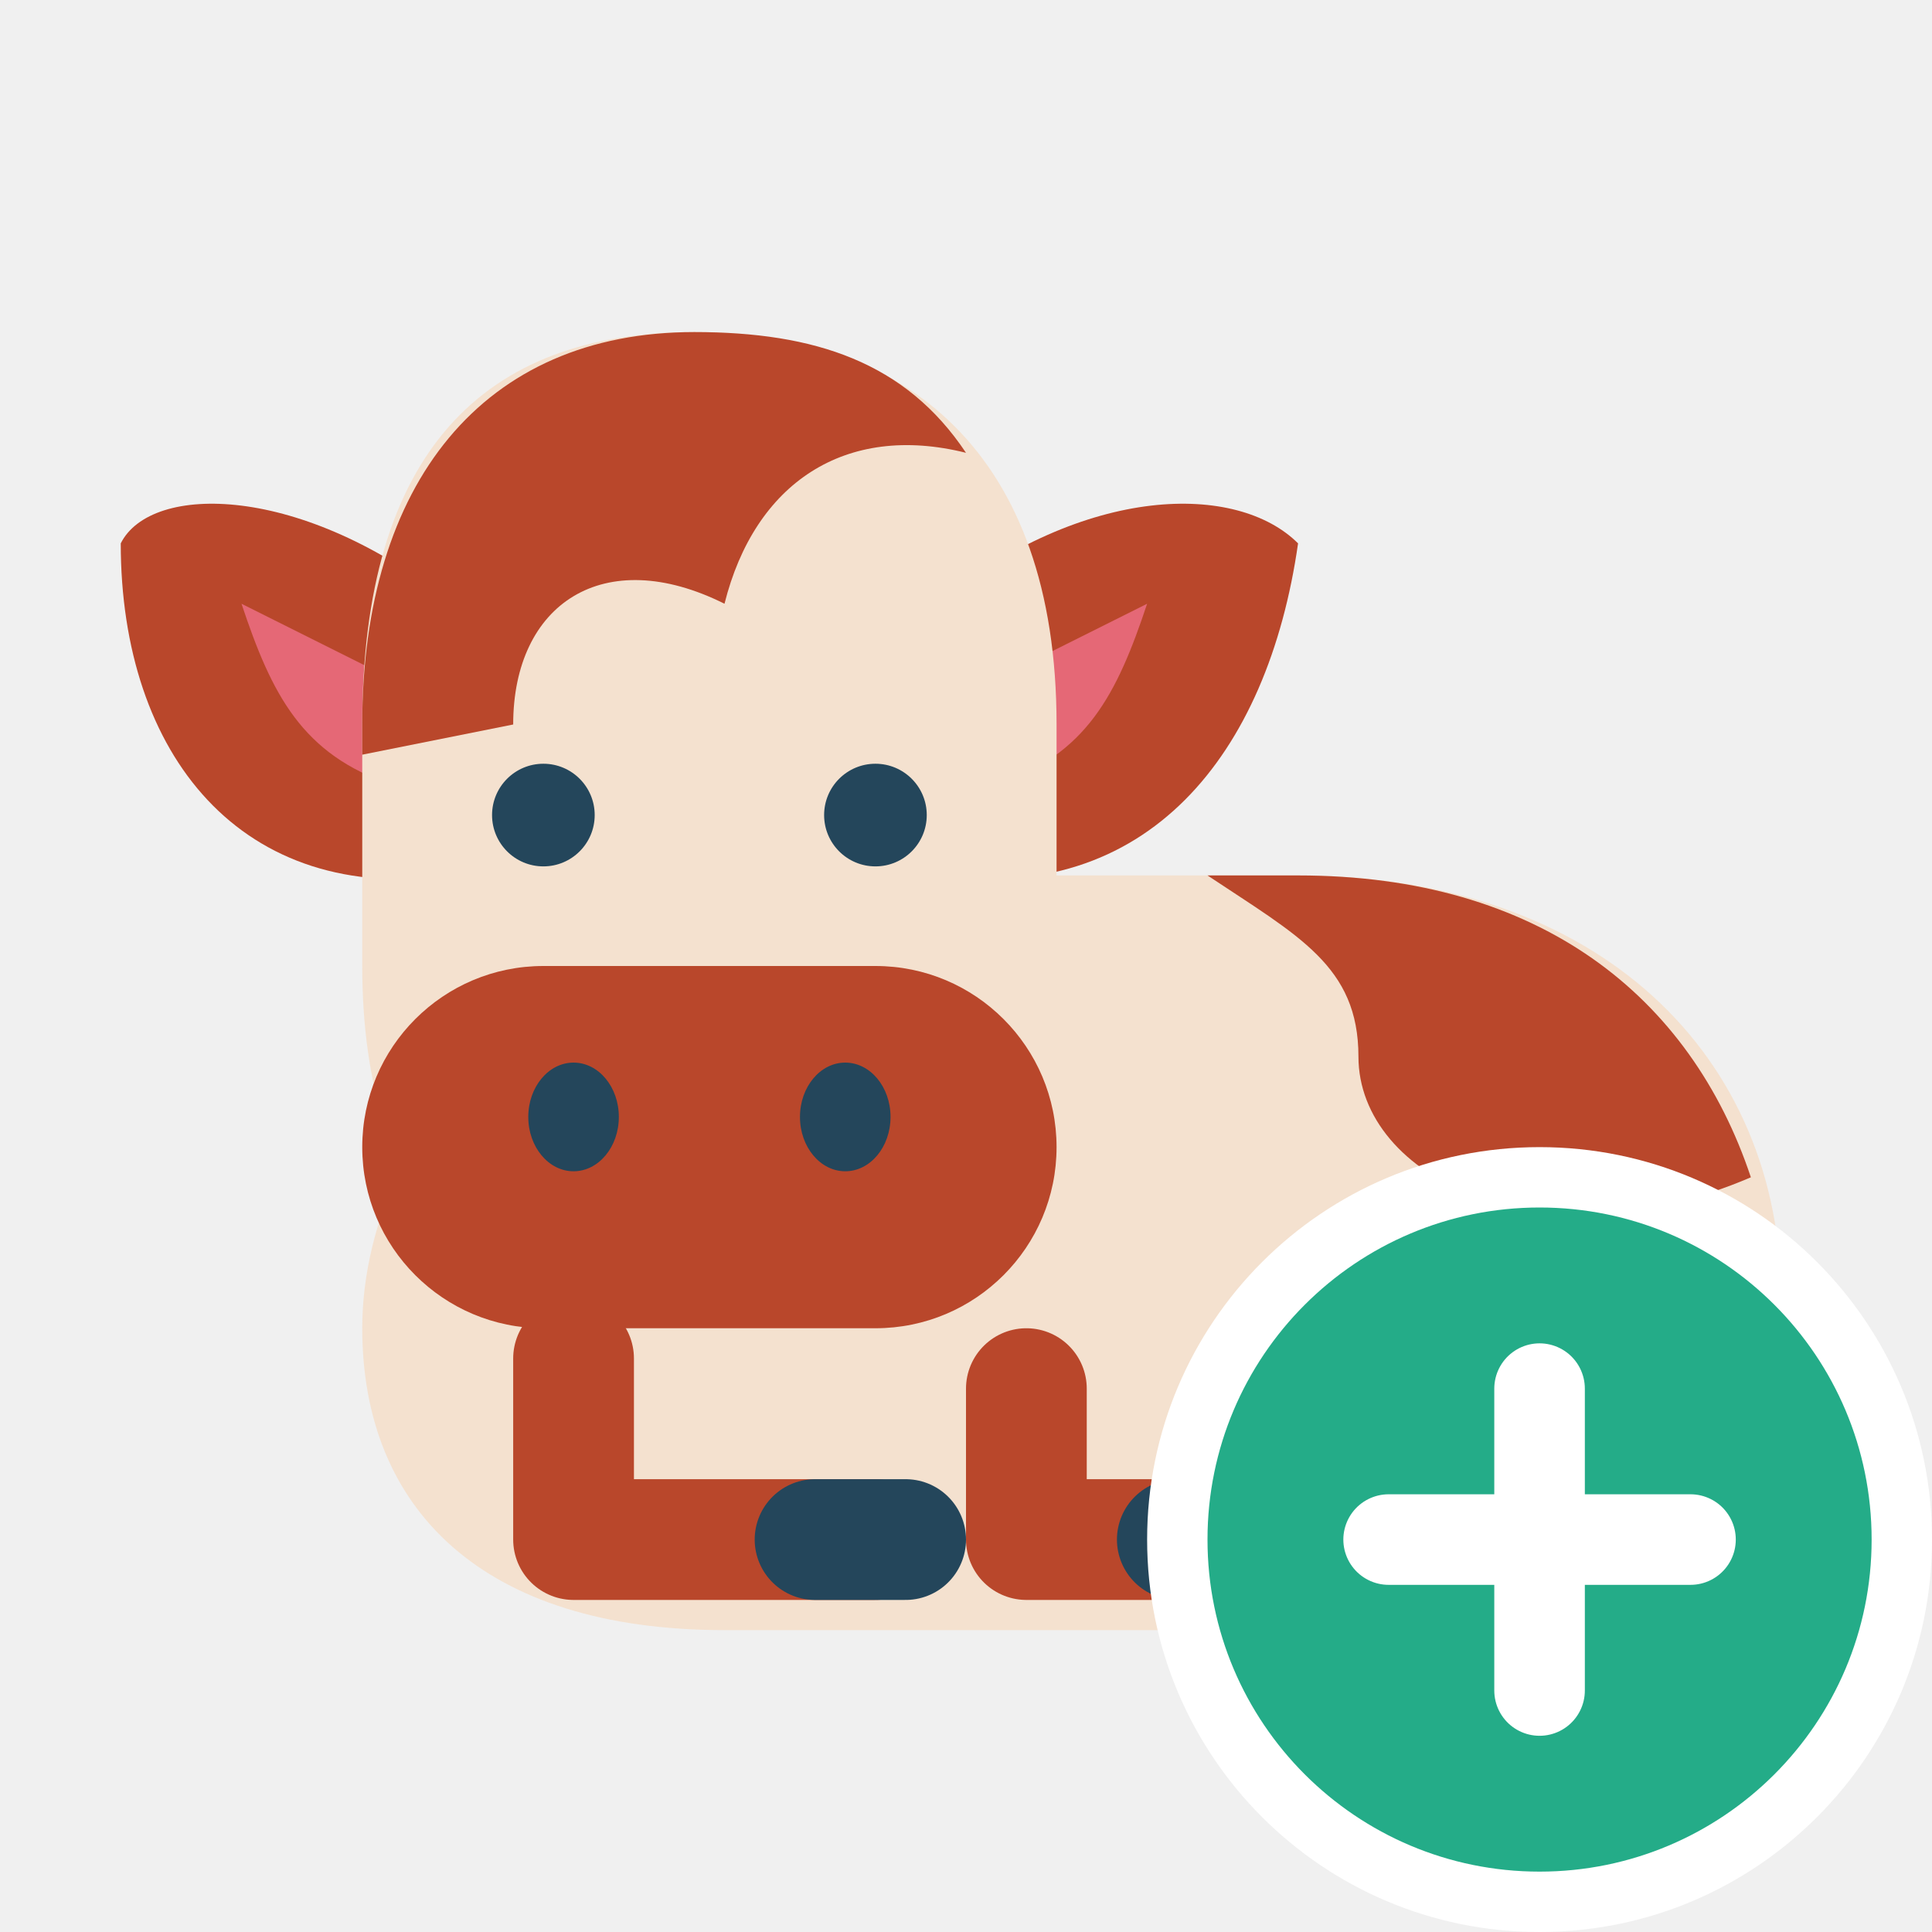
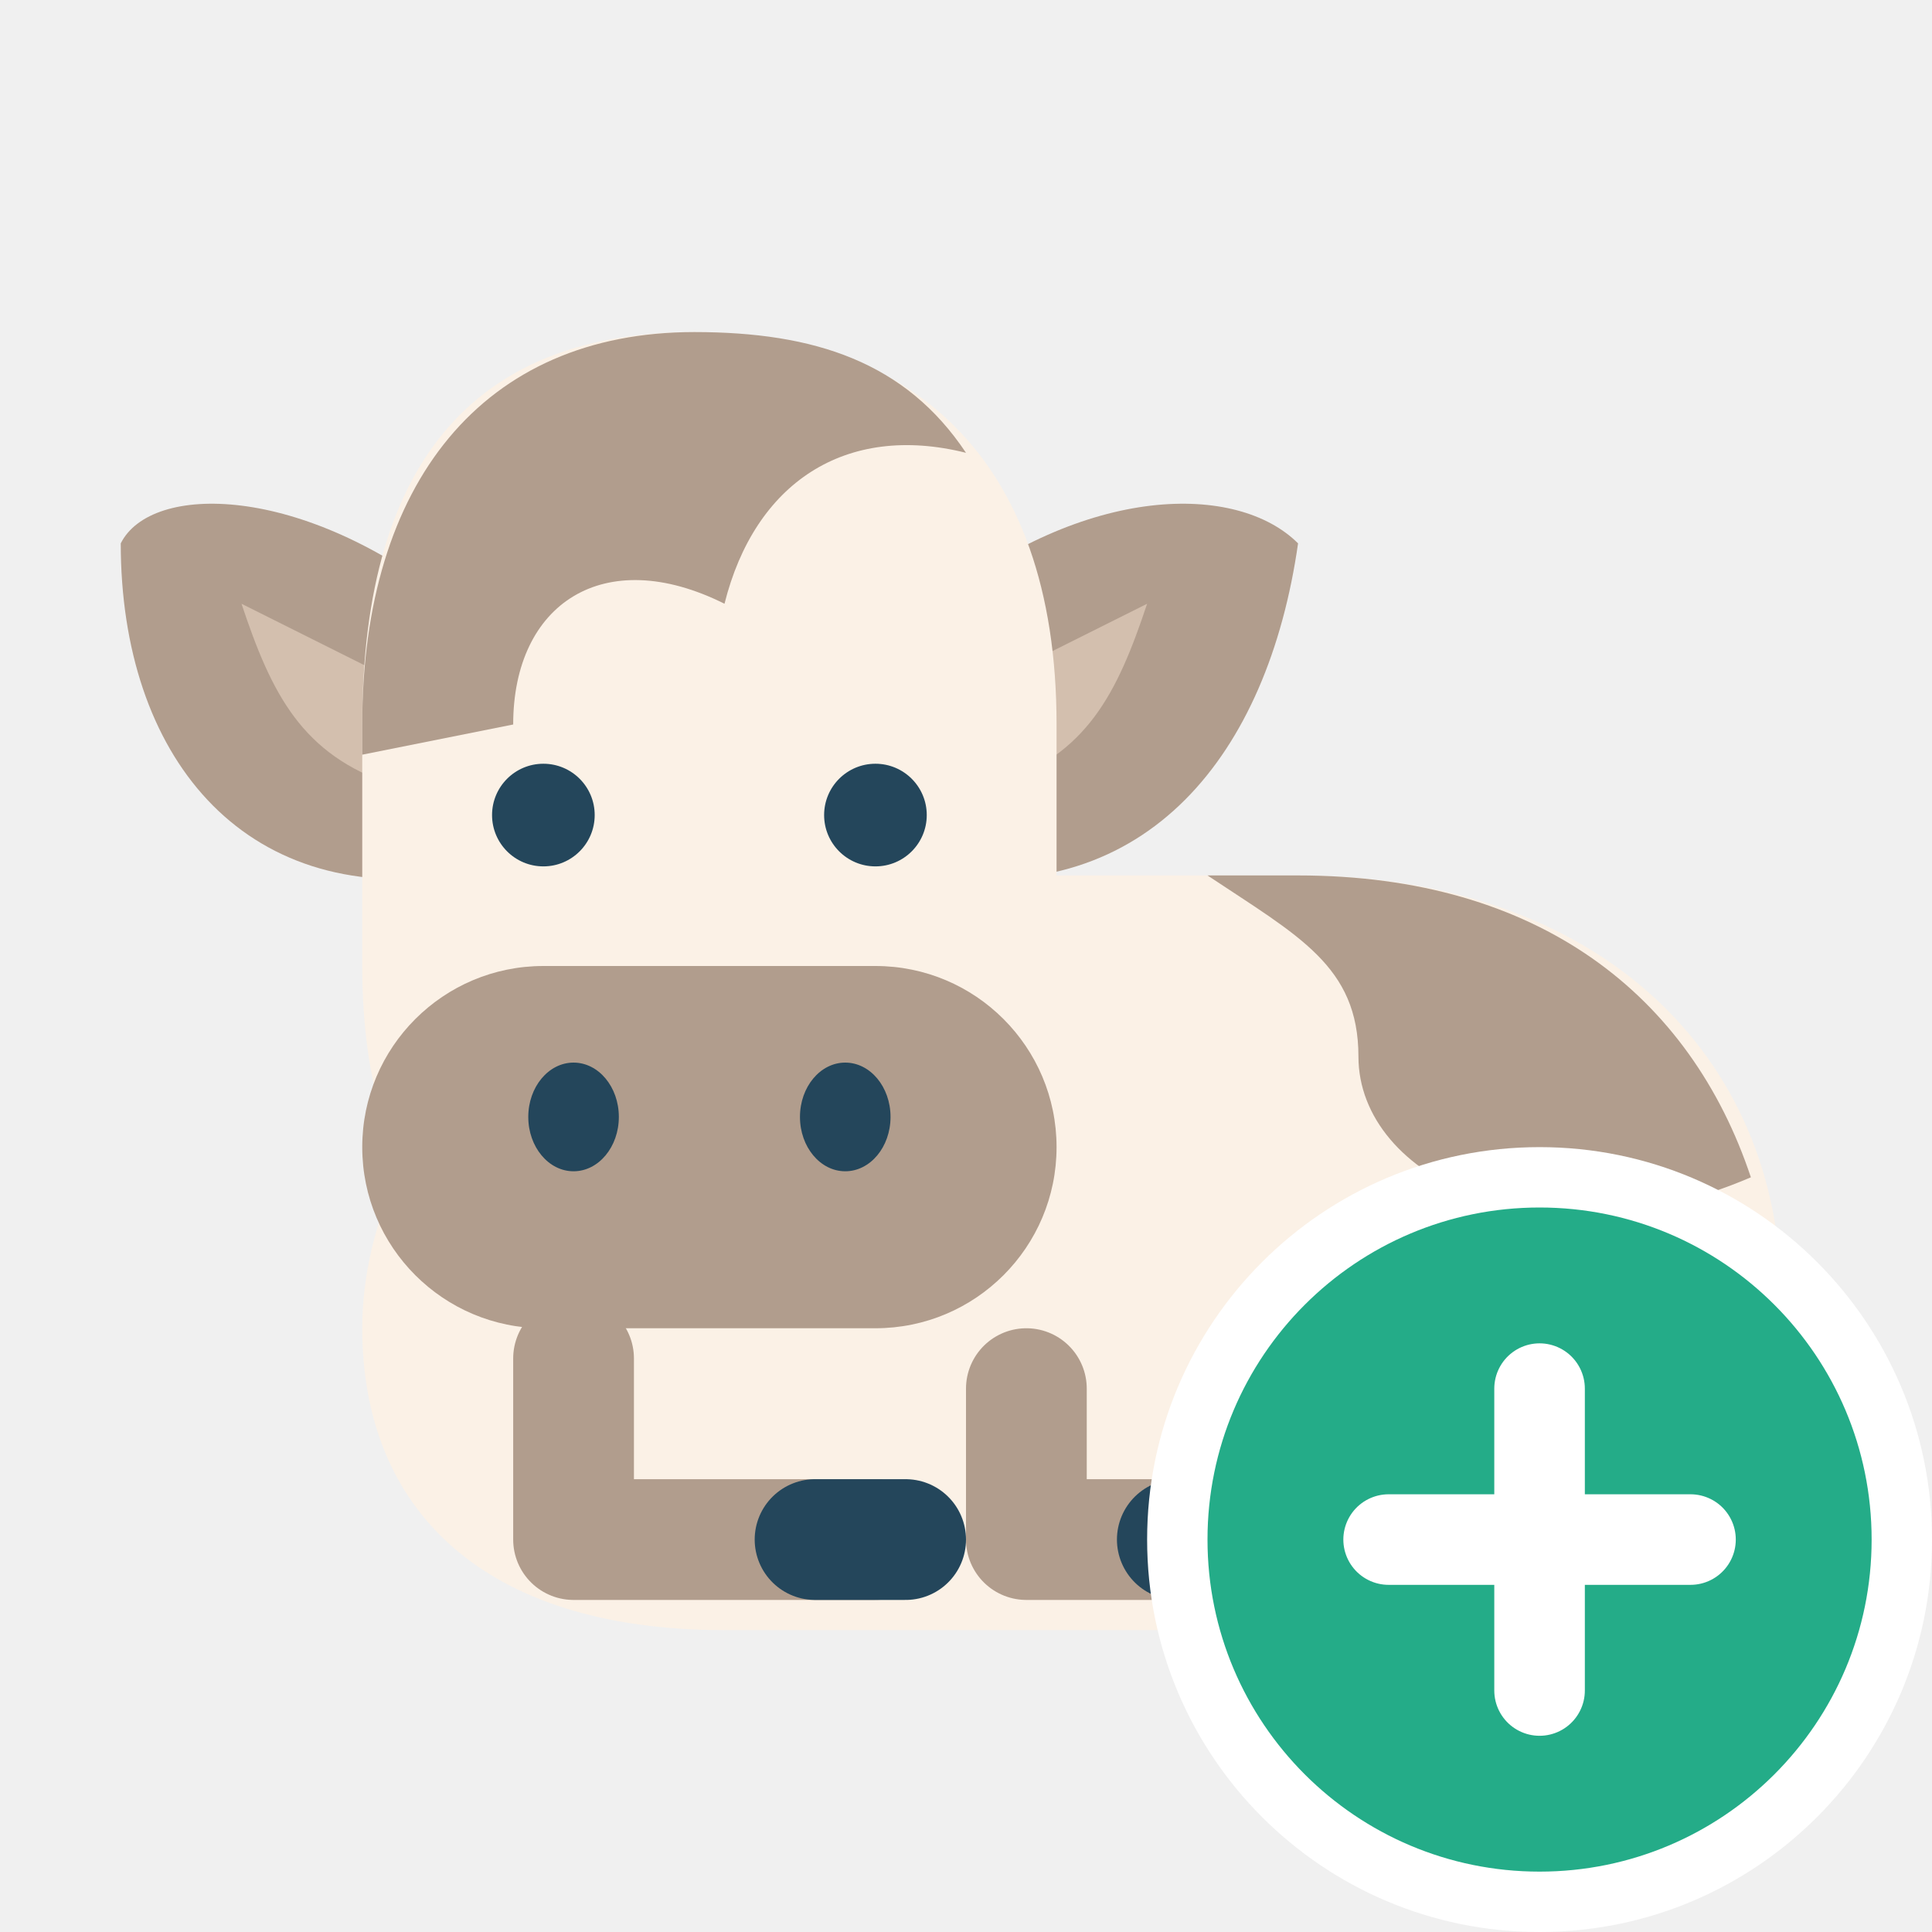
<svg xmlns="http://www.w3.org/2000/svg" width="32" height="32" viewBox="0 0 64 64" role="img" aria-labelledby="title">
  <g transform="translate(2 -3)">
-     <path fill="#F4E1CF" d="M27 32h14c10 0 16 6 16 14 0 7-6 11-15 11H22c-8 0-12-4-12-10 0-7 7-15 17-15Z" />
-     <path fill="#B9472B" d="M38 32h3c8 0 13 4 15 10-7 3-13 0-13-4 0-3-2-4-5-6Z" />
-     <path d="M17 48v6h10m5-5v5h7" fill="none" stroke="#B9472B" stroke-width="4" stroke-linecap="round" stroke-linejoin="round" />
+     <path fill="#FBF1E6" d="M27 32h14c10 0 16 6 16 14 0 7-6 11-15 11H22c-8 0-12-4-12-10 0-7 7-15 17-15Z" />
+     <path fill="#B19D8D" d="M38 32h3c8 0 13 4 15 10-7 3-13 0-13-4 0-3-2-4-5-6Z" />
+     <path d="M17 48v6h10m5-5v5h7" fill="none" stroke="#B19D8D" stroke-width="4" stroke-linecap="round" stroke-linejoin="round" />
    <path d="M25 54h3m9 0h3" fill="none" stroke="#24465B" stroke-width="4" stroke-linecap="round" />
-     <path fill="#B9472B" d="M13 23C8 19 3 19 2 21c0 7 4 12 11 11Zm16 0c5-4 10-4 12-2-1 7-5 12-12 11Z" />
-     <path fill="#E56876" d="m6 23 6 3-1 3c-3-1-4-3-5-6Zm30 0-6 3 1 3c3-1 4-3 5-6Z" />
-     <path fill="#F4E1CF" d="M10 27c0-9 4-13 11-13s12 4 12 13v8c0 8-5 12-12 12S10 43 10 35Z" />
-     <path fill="#B9472B" d="M10 28v-1c0-8 4-13 11-13 4 0 7 1 9 4-4-1-7 1-8 5-4-2-7 0-7 4Z" />
+     <path fill="#B19D8D" d="M13 23C8 19 3 19 2 21c0 7 4 12 11 11Zm16 0c5-4 10-4 12-2-1 7-5 12-12 11Z" />
+     <path fill="#D3BFAE" d="m6 23 6 3-1 3c-3-1-4-3-5-6Zm30 0-6 3 1 3c3-1 4-3 5-6Z" />
+     <path fill="#FBF1E6" d="M10 27c0-9 4-13 11-13s12 4 12 13v8c0 8-5 12-12 12S10 43 10 35Z" />
+     <path fill="#B19D8D" d="M10 28v-1c0-8 4-13 11-13 4 0 7 1 9 4-4-1-7 1-8 5-4-2-7 0-7 4Z" />
    <circle cx="16" cy="30" r="1.7" fill="#24465B" />
    <circle cx="27" cy="30" r="1.7" fill="#24465B" />
-     <rect x="10" y="35" width="23" height="12" rx="6" fill="#B9472B" />
+     <rect x="10" y="35" width="23" height="12" rx="6" fill="#B19D8D" />
    <ellipse cx="17" cy="40" rx="1.5" ry="1.8" fill="#24465B" />
    <ellipse cx="26" cy="40" rx="1.5" ry="1.8" fill="#24465B" />
  </g>
  <circle cx="51" cy="51" r="13" fill="#FFFFFF" />
  <circle cx="51" cy="51" r="11" fill="#24AC88" />
  <path d="M46 51h10m-5-5v10" fill="none" stroke="#FFFFFF" stroke-width="3" stroke-linecap="round" />
</svg>
